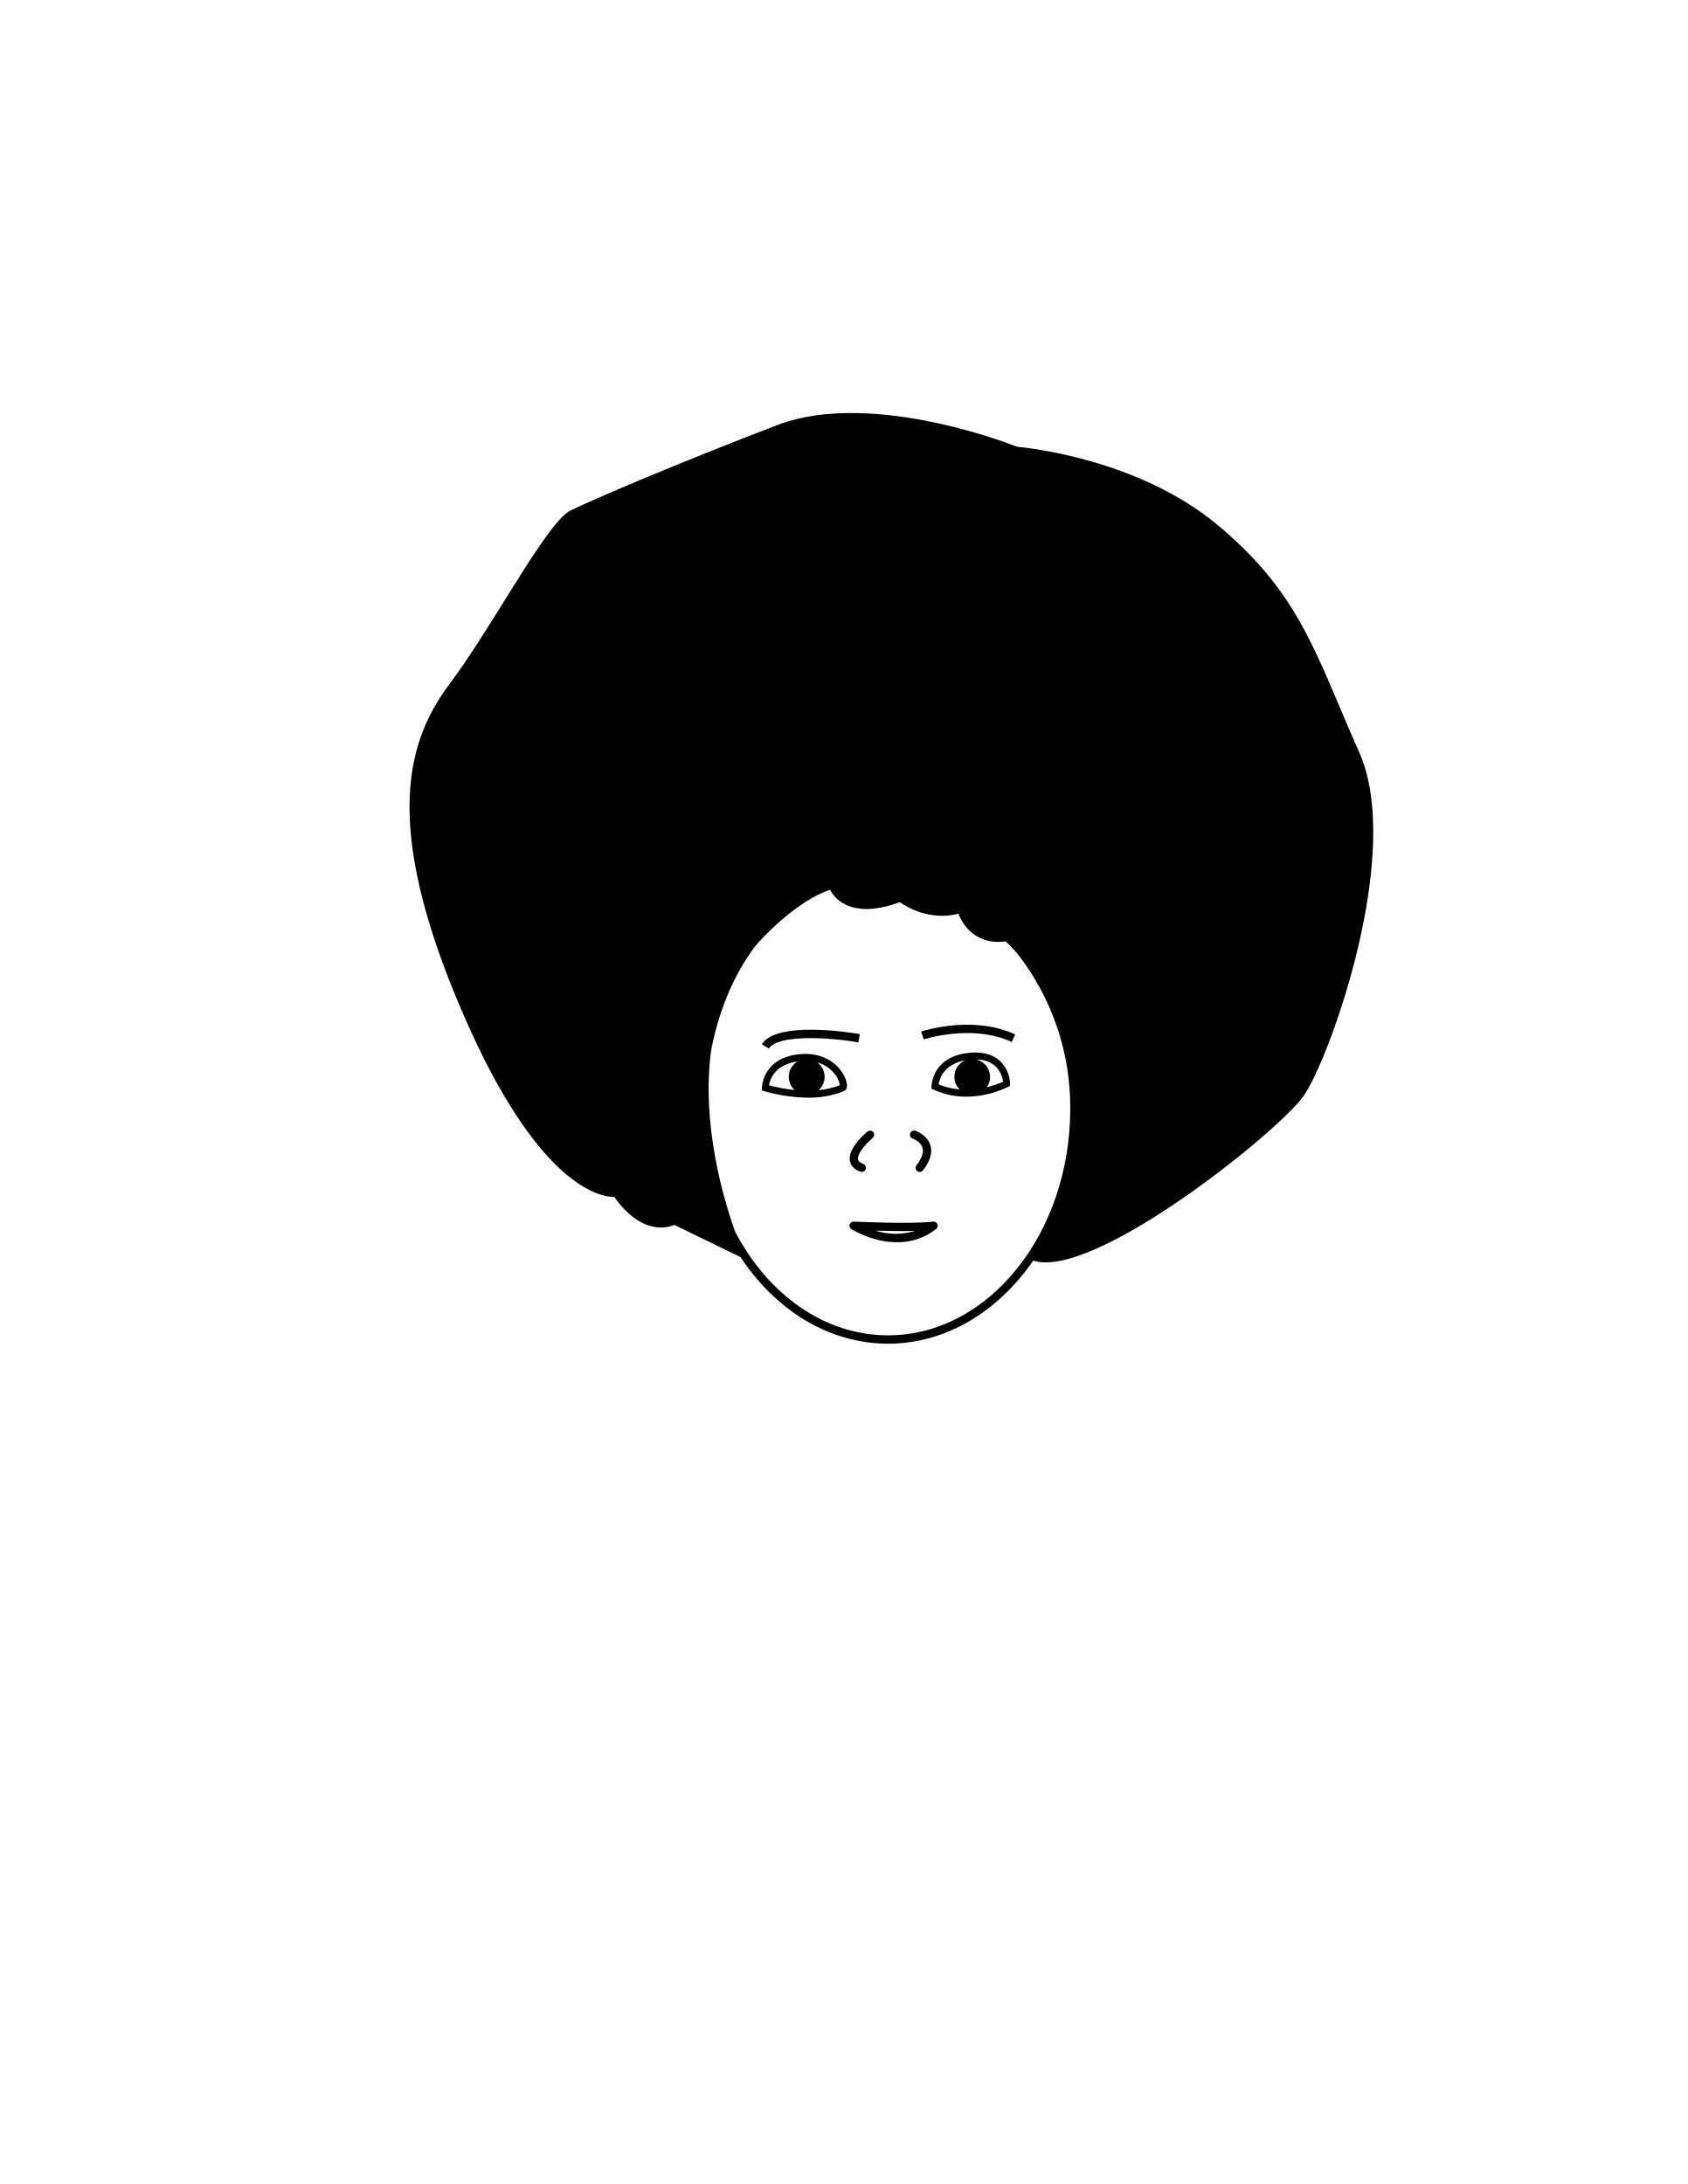
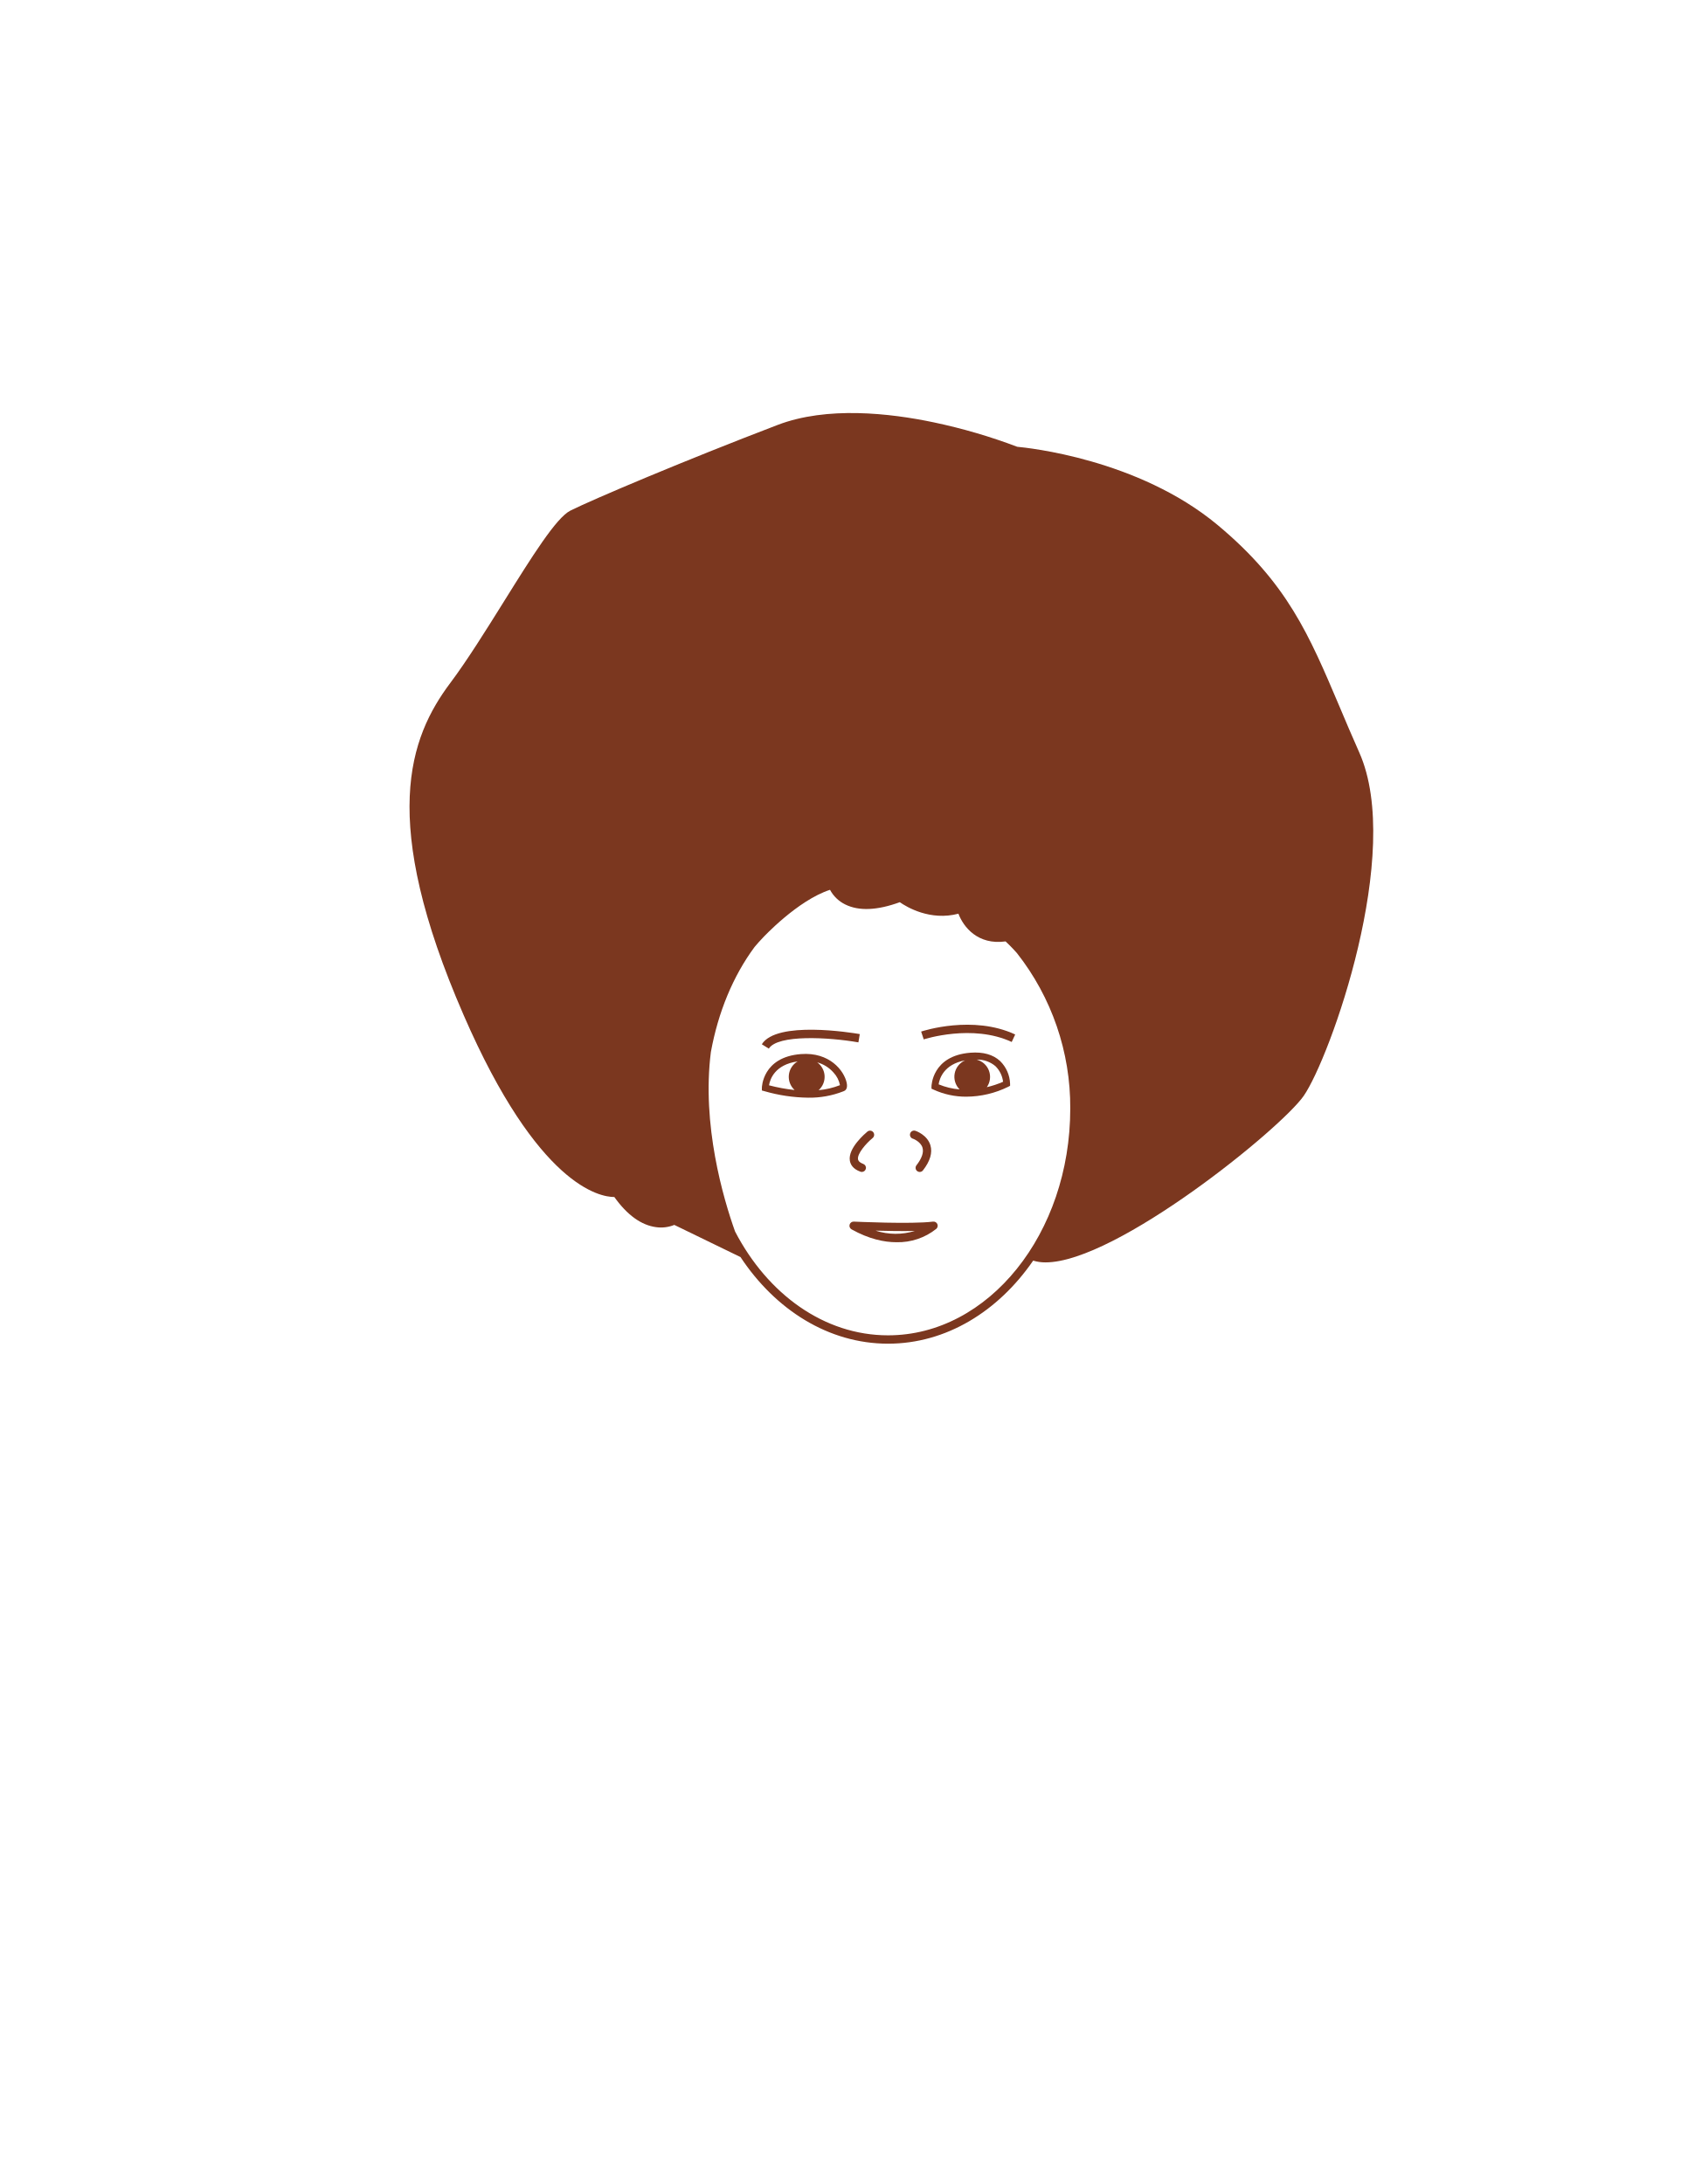
<svg xmlns="http://www.w3.org/2000/svg" id="Layer_2" data-name="Layer 2" viewBox="0 0 612 792">
+   <defs>
+     <style>
+ 			@keyframes wobble {
+         0%{transform: rotateZ(0deg);}
+         25%{transform: rotateZ(30deg);}
+         50%{transform: rotateZ(0deg);}
+         75%{transform: rotateZ(-30deg);}
+         100%{transform: rotateZ(0deg);}
+       }
+ 
+       
+       path {
+         animation-name: wobble;
+         animation-duration: 4s;
+         animation-timing-function: linear;
+         animation-iteration-count: infinite;
+         transform-origin: 50% 50%;
+         fill: #7b371f;
+         width: 100%;
+         height: auto;
+         border: 3px solid #28275c;
+       }
+ 		</style>
+   </defs>
  <path d="M338.31,443c-7.78,1-28.53,0-28.74,0a1.52,1.52,0,0,0-1.51,1.09,1.5,1.5,0,0,0,.71,1.72c6.29,3.5,11.77,4.67,16.3,4.67a22.32,22.32,0,0,0,14.44-4.87,1.5,1.5,0,0,0-1.2-2.6Zm-20.81,3.28c4.3.12,9.64.21,14.21.11A23.8,23.8,0,0,1,317.5,446.29Z" />
  <path d="M308.15,420.89c.2,1.25,1,3,3.82,4a1.42,1.42,0,0,0,.53.1,1.5,1.5,0,0,0,.53-2.9c-1.75-.66-1.88-1.44-1.92-1.7-.34-2,2.92-5.75,5.34-7.74a1.5,1.5,0,0,0-1.9-2.32C313.82,410.94,307.4,416.34,308.15,420.89Z" />
  <path d="M331,412.92s2.81,1,3.49,3.27c.51,1.71-.23,3.86-2.19,6.39a1.5,1.5,0,0,0,.26,2.1,1.45,1.45,0,0,0,.92.32,1.48,1.48,0,0,0,1.18-.58c2.61-3.35,3.51-6.41,2.7-9.11-1.14-3.77-5.23-5.18-5.41-5.23a1.5,1.5,0,0,0-1,2.84Z" />
  <path d="M311.25,378l.5-3c-3.06-.53-30.14-4.92-35.52,3.69l2.54,1.58C282,375.09,300.42,376.11,311.25,378Z" />
  <path d="M334,374.08l.94,2.84c.18-.05,17.63-5.72,31.9.94l1.26-2.72C352.77,368,334.78,373.83,334,374.08Z" />
  <path d="M290.4,382.25c-14,1.08-14.15,12.14-14.15,12.25v.95l.92.25A59.41,59.41,0,0,0,293,398.06a33.45,33.45,0,0,0,12.7-2.27,1.27,1.27,0,0,1,.25-.1c.47-.16,1.52-.77,1.06-3C306.06,388.22,300.77,381.45,290.4,382.25Zm-1.19,2.66a6.47,6.47,0,0,0-1.1,10.37,62.29,62.29,0,0,1-9.27-1.71C279.2,391.38,280.94,386.07,289.21,384.91Zm7.62,10.43a6.48,6.48,0,0,0-.51-10.09,12.17,12.17,0,0,1,5.91,3.7,9.23,9.23,0,0,1,2.34,4.57A28.24,28.24,0,0,1,296.83,395.34Z" />
  <path d="M351.9,381.75c-14,1.08-14.15,12.14-14.15,12.25v.8l.73.33a28.18,28.18,0,0,0,11.91,2.57,34.74,34.74,0,0,0,15.2-3.6l.66-.35V393a12.09,12.09,0,0,0-3.62-8.23C360.09,382.42,356.48,381.4,351.9,381.75Zm-4,13.31a25.13,25.13,0,0,1-7.56-1.84c.3-2,1.83-7.27,9.6-8.69a6.49,6.49,0,0,0-2,10.53Zm9.92-.81a6.48,6.48,0,0,0-3.71-10,10.12,10.12,0,0,1,6.82,2.37,9.54,9.54,0,0,1,2.78,5.67A33.51,33.51,0,0,1,357.8,394.25Z" />
  <path d="M492.87,272.89c-2.66-6-5-11.48-7.23-16.8-11-25.93-18.9-44.67-44.18-65.74-28.85-24-69.13-28-72.61-28.33a204,204,0,0,0-30.29-8.86c-15.94-3.35-38.69-5.91-56.6.94-33.76,12.91-67,27-75.13,31.06-5.15,2.57-13.94,16.66-24.13,33-6.58,10.55-13.39,21.45-19.4,29.47-14.89,19.85-26,49.69,4.82,120.5,27,62.15,49.51,65.95,54.58,65.95h.05c4.68,6.56,9.79,10.24,15.18,10.94a12.81,12.81,0,0,0,6.57-.82l24,11.66c12.67,19.15,31.95,31.41,53.5,31.41,21.07,0,39.95-11.71,52.62-30.12a15.1,15.1,0,0,0,4.5.64c25.61,0,85.4-48.55,93.61-60.41C482.25,383.61,509,309.16,492.87,272.89ZM322,484.24c-23.23,0-43.69-15-55.47-37.65-4.28-12-12.13-38.71-8.77-65.09,2.63-14.39,8-27.5,15.85-38.1.92-1.1,1.88-2.18,2.9-3.24.13-.14,12.66-13.67,24.45-17.48A12.43,12.43,0,0,0,306.5,328c4.92,2.44,11.56,2.16,19.76-.83,2.46,1.72,11,6.88,21.26,4.17,1.8,4.79,7,11.45,17.1,10.05.73.67,2.21,2.1,4.1,4.22A90.36,90.36,0,0,1,388.07,402C388.07,447.35,358.43,484.24,322,484.24Z" />
</svg>
